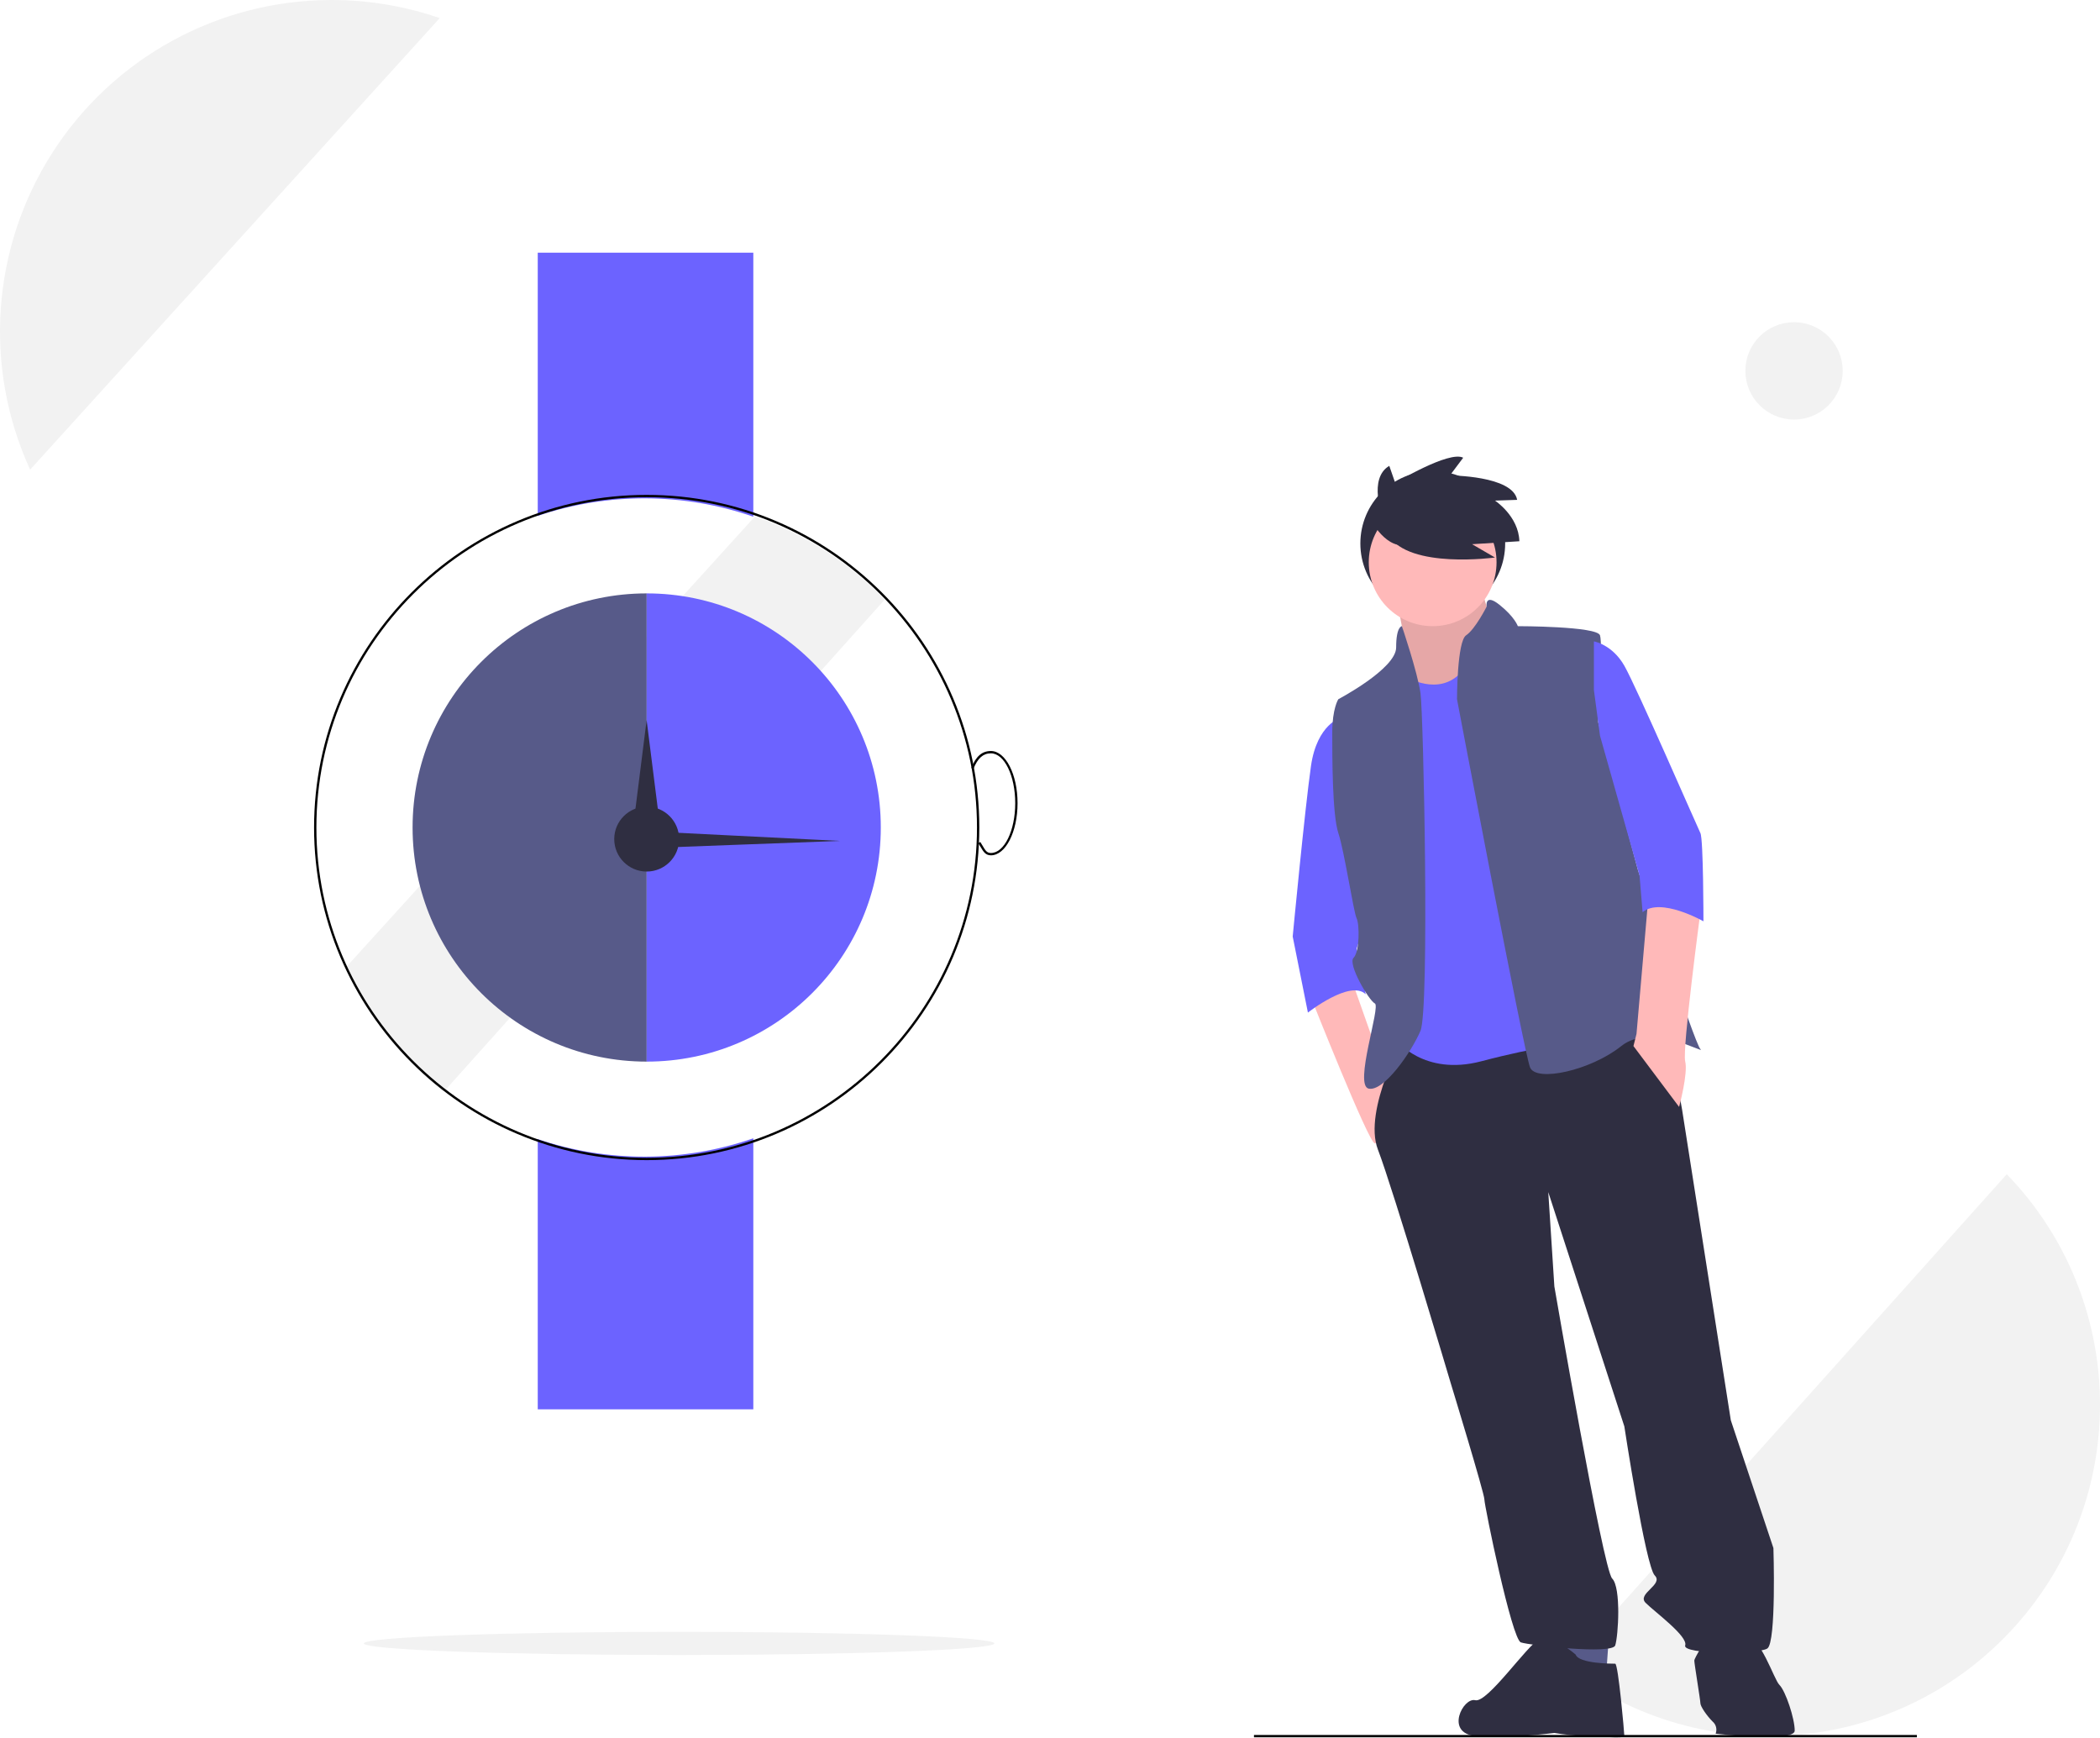
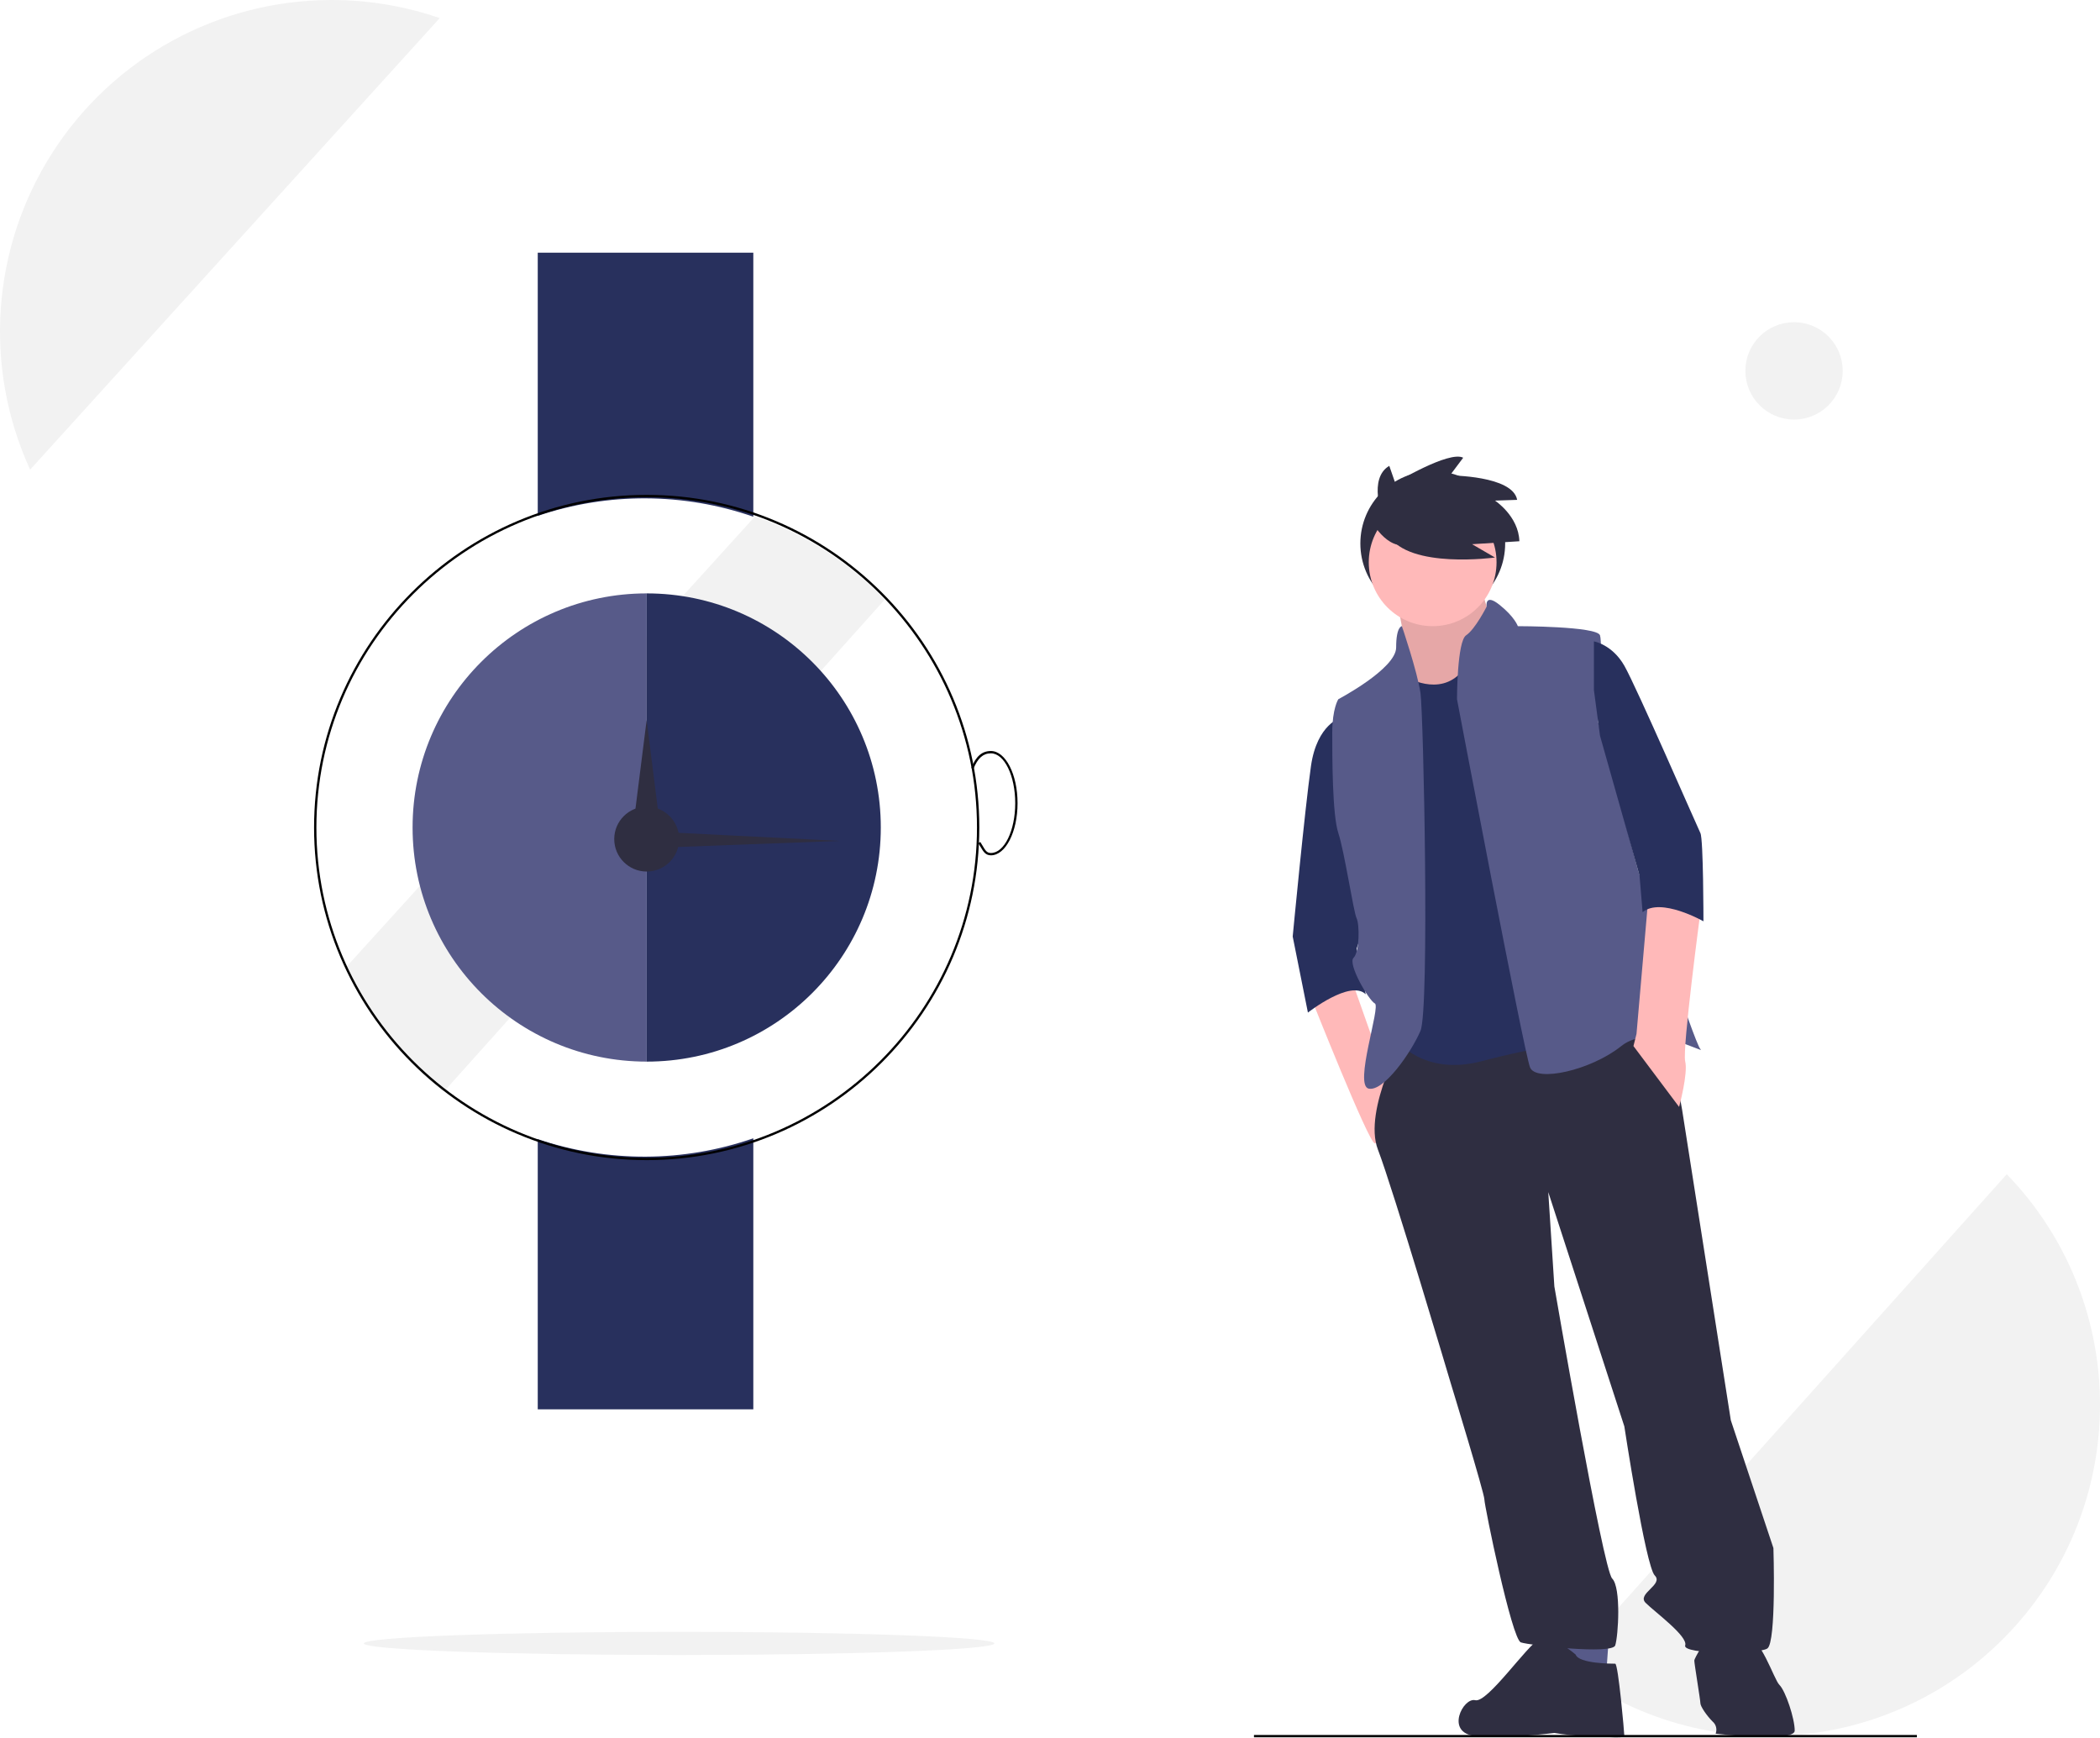
<svg xmlns="http://www.w3.org/2000/svg" id="b0382c08-931c-446a-b4d1-9a5eef09e85c" data-name="Layer 1" width="906" height="749.524" viewBox="0 0 906 749.524">
  <path d="M857.421,783.28a142.994,142.994,0,0,0,190.356-212.458Z" transform="translate(-182 -64.23796)" fill="#f2f2f2" />
  <path d="M507.709,287.049,330.992,481.859a143.52,143.52,0,0,0,42.429,53.422L563.776,322.822A143.068,143.068,0,0,0,507.709,287.049Z" transform="translate(-182 -64.23796)" fill="#f2f2f2" />
-   <path d="M507,287.151V173.238H414V286.799a143.615,143.615,0,0,1,93,.352Z" transform="translate(-182 -64.23796)" fill="#6c63ff" />
-   <path d="M414,555.677V672.238h93V555.324a143.615,143.615,0,0,1-93,.352Z" transform="translate(-182 -64.23796)" fill="#6c63ff" />
+   <path d="M507,287.151V173.238H414V286.799a143.615,143.615,0,0,1,93,.352Z" transform="translate(-182 -64.23796)" fill="#28305d" />
+   <path d="M414,555.677V672.238h93V555.324a143.615,143.615,0,0,1-93,.352Z" transform="translate(-182 -64.23796)" fill="#28305d" />
  <path d="M461,564.738c-79.126,0-143.5-64.374-143.5-143.5,0-79.126,64.374-143.5,143.5-143.5s143.5,64.374,143.5,143.5C604.5,500.364,540.126,564.738,461,564.738Zm0-286c-78.575,0-142.5,63.925-142.5,142.5S382.425,563.738,461,563.738,603.5,499.812,603.5,421.238,539.575,278.738,461,278.738Z" transform="translate(-182 -64.23796)" />
  <path d="M360,421.238a101,101,0,0,0,101,101v-202A101,101,0,0,0,360,421.238Z" transform="translate(-182 -64.23796)" fill="#575a89" />
-   <path d="M461,320.238v202a101,101,0,0,0,0-202Z" transform="translate(-182 -64.23796)" fill="#6c63ff" />
+   <path d="M461,320.238v202a101,101,0,0,0,0-202Z" transform="translate(-182 -64.23796)" fill="#28305d" />
  <circle cx="279" cy="362" r="14" fill="#2f2e41" />
  <polygon points="278.976 310.658 282.464 338.329 285.952 366 278.976 366 272 366 275.488 338.329 278.976 310.658" fill="#2f2e41" />
  <polygon points="362.475 362.786 316.963 364.488 271.452 366.189 271.477 362.214 271.502 358.238 316.988 360.512 362.475 362.786" fill="#2f2e41" />
  <path d="M609.5,433.238c-2.315,0-3.25-1.591-4.434-3.604-.296-.503-.616-1.048-.987-1.625l.842-.541c.379.589.706,1.145,1.008,1.659,1.179,2.006,1.828,3.111,3.571,3.111,5.79,0,10.5-9.645,10.5-21.5s-4.71-21.5-10.5-21.5c-3.343,0-5.667,2.062-7.536,6.688l-.928-.375c2.044-5.057,4.654-7.312,8.464-7.312,6.341,0,11.5,10.093,11.5,22.5S615.841,433.238,609.5,433.238Z" transform="translate(-182 -64.23796)" />
  <ellipse cx="293" cy="709" rx="136" ry="5" fill="#f2f2f2" />
  <circle cx="774" cy="160" r="21" fill="#f2f2f2" />
  <path d="M325,64.238A143.053,143.053,0,0,0,194.992,266.859L371.709,72.049A142.784,142.784,0,0,0,325,64.238Z" transform="translate(-182 -64.23796)" fill="#f2f2f2" />
  <circle cx="618.136" cy="234.458" r="31.238" fill="#2f2e41" />
  <path d="M747.584,494.521s24.94,63.006,27.565,63.006,6.563-23.627,6.563-23.627l-15.752-44.63Z" transform="translate(-182 -64.23796)" fill="#ffb9b9" />
  <path d="M784.337,322.566s6.563,27.565,3.938,32.816,5.251,13.126,5.251,13.126h18.377l13.126-21.002,2.625-9.188s-7.876-21.002-6.563-23.627S784.337,322.566,784.337,322.566Z" transform="translate(-182 -64.23796)" fill="#ffb9b9" />
  <path d="M784.337,322.566s6.563,27.565,3.938,32.816,5.251,13.126,5.251,13.126h18.377l13.126-21.002,2.625-9.188s-7.876-21.002-6.563-23.627S784.337,322.566,784.337,322.566Z" transform="translate(-182 -64.23796)" opacity="0.1" />
  <polygon points="675.845 704.624 675.845 719.063 692.909 723.001 694.222 704.624 675.845 704.624" fill="#575a89" />
  <path d="M788.275,510.273s-18.377,32.816-11.814,49.88,31.503,101.073,31.503,101.073,14.439,47.255,14.439,49.88,11.814,60.381,15.752,61.694,39.379,5.251,40.692,1.313,2.625-24.94-1.313-28.878-24.94-126.013-24.94-126.013L849.969,578.53l32.816,101.073s9.188,60.381,13.126,64.319-7.876,7.876-3.938,11.814,18.377,14.439,17.064,18.377,31.503,3.938,35.441,1.313,2.625-43.317,2.625-43.317L928.727,676.977,907.725,543.089s-6.563-39.379-11.814-39.379S788.275,510.273,788.275,510.273Z" transform="translate(-182 -64.23796)" fill="#2f2e41" />
  <path d="M861.783,778.05s-10.501-9.188-15.752-6.563-22.315,27.565-27.565,26.253-13.126,14.126,0,15.439,34.128-1.313,34.128-1.313a101.352,101.352,0,0,0,13.126,1.313c5.251,0,17.064,1.313,17.064,0s-2.625-31.191-3.938-31.191S863.095,781.988,861.783,778.05Z" transform="translate(-182 -64.23796)" fill="#2f2e41" />
  <path d="M933.977,768.862s-13.126-2.625-14.439,0-6.563,10.501-6.563,11.814,2.625,17.064,2.625,18.377,2.625,5.251,5.251,7.876a4.631,4.631,0,0,1,1.313,5.251s34.128,3.938,34.128-1.313-3.938-17.064-6.563-19.689S941.853,770.174,933.977,768.862Z" transform="translate(-182 -64.23796)" fill="#2f2e41" />
  <circle cx="618.089" cy="242.577" r="27.565" fill="#ffb9b9" />
-   <path d="M789.588,356.695s15.752,9.188,24.94-5.251,38.066,28.878,38.066,28.878L860.47,514.211s-14.439,1.313-39.379,7.876-36.754-9.188-36.754-9.188l-1.313-76.133,2.625-35.441-3.938-28.878,2.625-17.064Z" transform="translate(-182 -64.23796)" fill="#6c63ff" />
-   <path d="M760.71,373.759s-10.501,2.625-13.126,21.002-7.876,73.507-7.876,73.507l6.563,32.816s18.377-14.439,24.94-7.876l-3.938-19.69,3.938-11.814-11.814-51.193Z" transform="translate(-182 -64.23796)" fill="#6c63ff" />
+   <path d="M789.588,356.695s15.752,9.188,24.94-5.251,38.066,28.878,38.066,28.878L860.47,514.211s-14.439,1.313-39.379,7.876-36.754-9.188-36.754-9.188l-1.313-76.133,2.625-35.441-3.938-28.878,2.625-17.064Z" transform="translate(-182 -64.23796)" fill="#28305d" />
+   <path d="M760.71,373.759s-10.501,2.625-13.126,21.002-7.876,73.507-7.876,73.507l6.563,32.816s18.377-14.439,24.94-7.876l-3.938-19.69,3.938-11.814-11.814-51.193Z" transform="translate(-182 -64.23796)" fill="#28305d" />
  <path d="M786.817,334.38s-2.48,0-2.48,9.188-24.94,22.315-24.94,22.315-2.625,3.938-2.625,14.439,0,35.441,2.625,43.317,6.563,34.128,7.876,36.754,1.313,14.439-1.313,17.064,6.563,18.377,9.188,19.689-9.188,35.441-2.625,36.754,18.377-15.752,22.315-24.94,1.313-136.514,0-145.702S786.817,334.38,786.817,334.38Z" transform="translate(-182 -64.23796)" fill="#575a89" />
  <path d="M823.386,325.933s-.983-5.992,5.581-.741,7.876,9.188,7.876,9.188,34.128,0,35.441,3.938-.782,37.45-.782,37.45l17.249,64.135s24.225,74.308,26.85,76.933-21.002-11.814-34.128-1.313-36.754,15.752-39.379,9.188S810.59,365.883,810.59,365.883s0-24.94,3.938-27.565S823.386,325.933,823.386,325.933Z" transform="translate(-182 -64.23796)" fill="#575a89" />
  <path d="M893.286,449.892,888.035,510.273l-1.313,5.251,19.689,26.253s3.938-14.439,2.625-19.689,6.563-64.319,6.563-64.319Z" transform="translate(-182 -64.23796)" fill="#ffb9b9" />
  <path d="M778.506,287.22s-6.378-16.582,2.87-22.003l2.551,7.334s23.278-14.031,29.337-10.842l-5.74,7.653s27.105,0,29.018,10.523l-9.566.319s10.204,6.696,10.523,17.538l-20.408,1.276,9.885,5.74s-36.99,5.102-45.919-9.566Z" transform="translate(-182 -64.23796)" fill="#2f2e41" />
  <path d="M772.982,287.875s7.35,14.7,17.15,11.025,0-17.15,0-17.15l-6.533-3.267Z" transform="translate(-182 -64.23796)" fill="#2f2e41" />
  <rect x="541" y="748.5" width="286" height="1" />
-   <path d="M869.658,340.943s7.876,1.313,13.126,10.501,31.503,69.57,32.816,72.195,1.313,38.066,1.313,38.066-18.377-10.501-26.253-3.938L889.348,442.016l-17.064-60.381-2.625-19.69Z" transform="translate(-182 -64.23796)" fill="#6c63ff" />
+   <path d="M869.658,340.943s7.876,1.313,13.126,10.501,31.503,69.57,32.816,72.195,1.313,38.066,1.313,38.066-18.377-10.501-26.253-3.938L889.348,442.016l-17.064-60.381-2.625-19.69Z" transform="translate(-182 -64.23796)" fill="#28305d" />
</svg>
